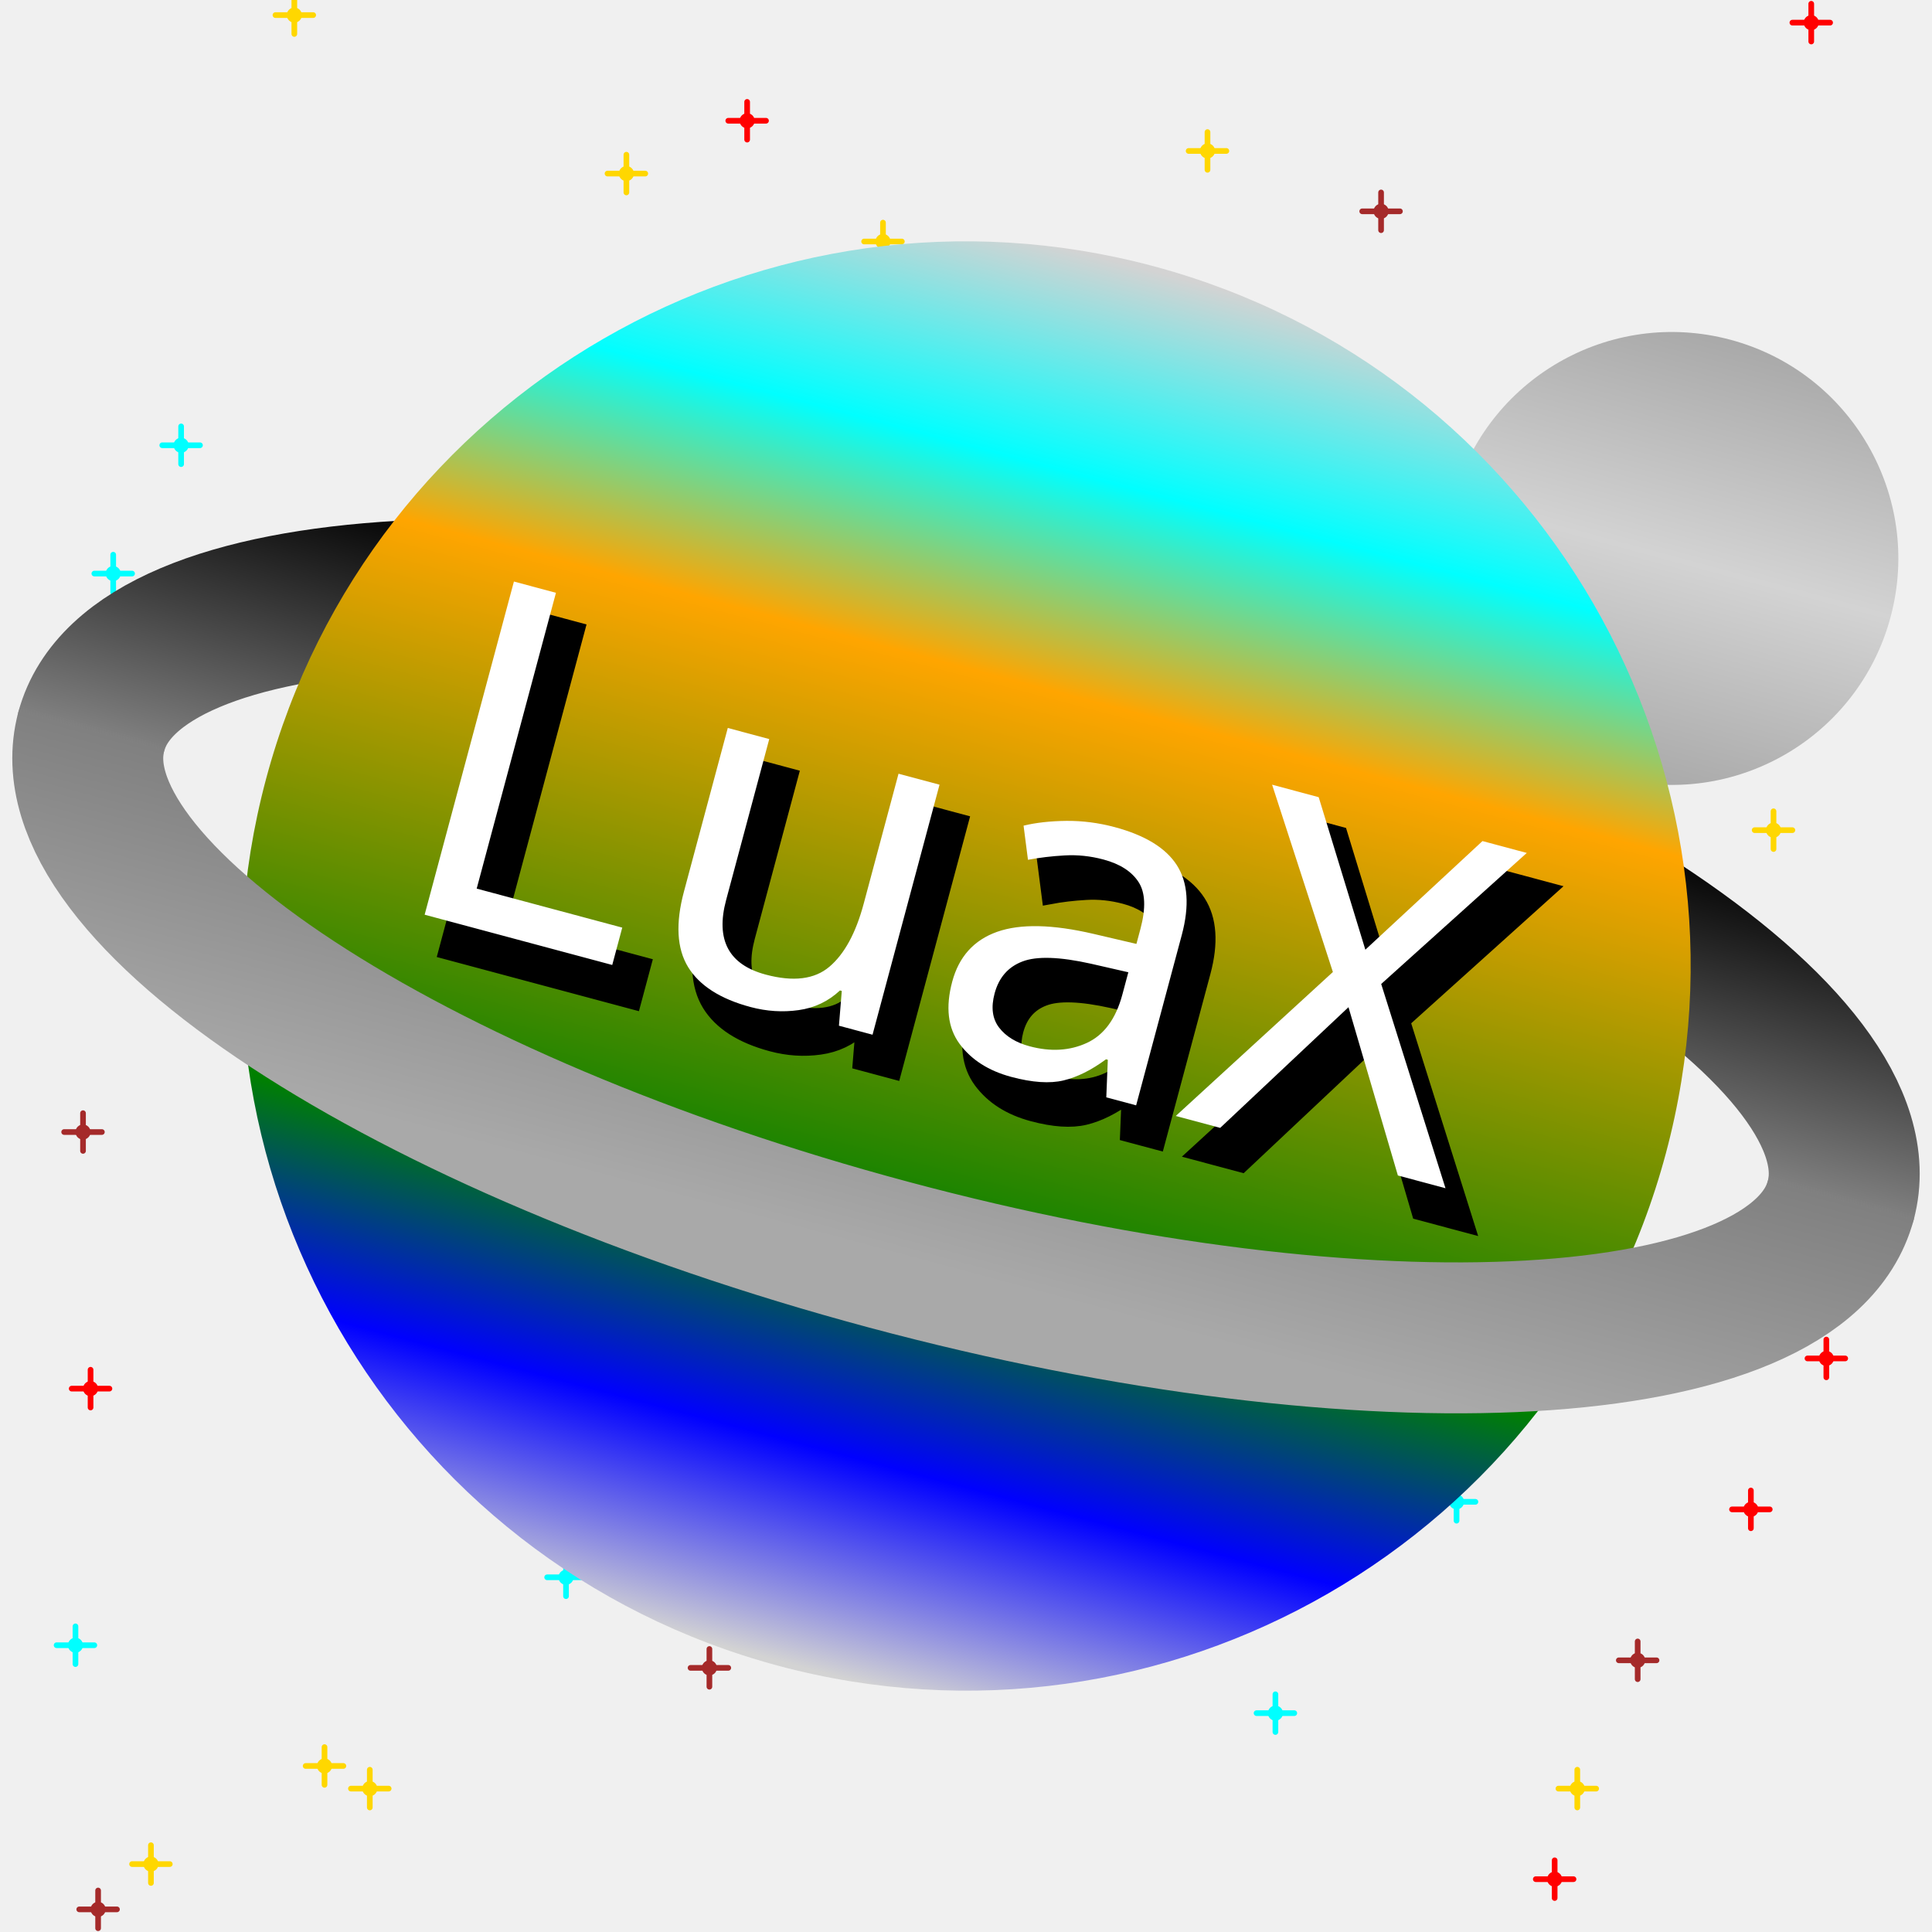
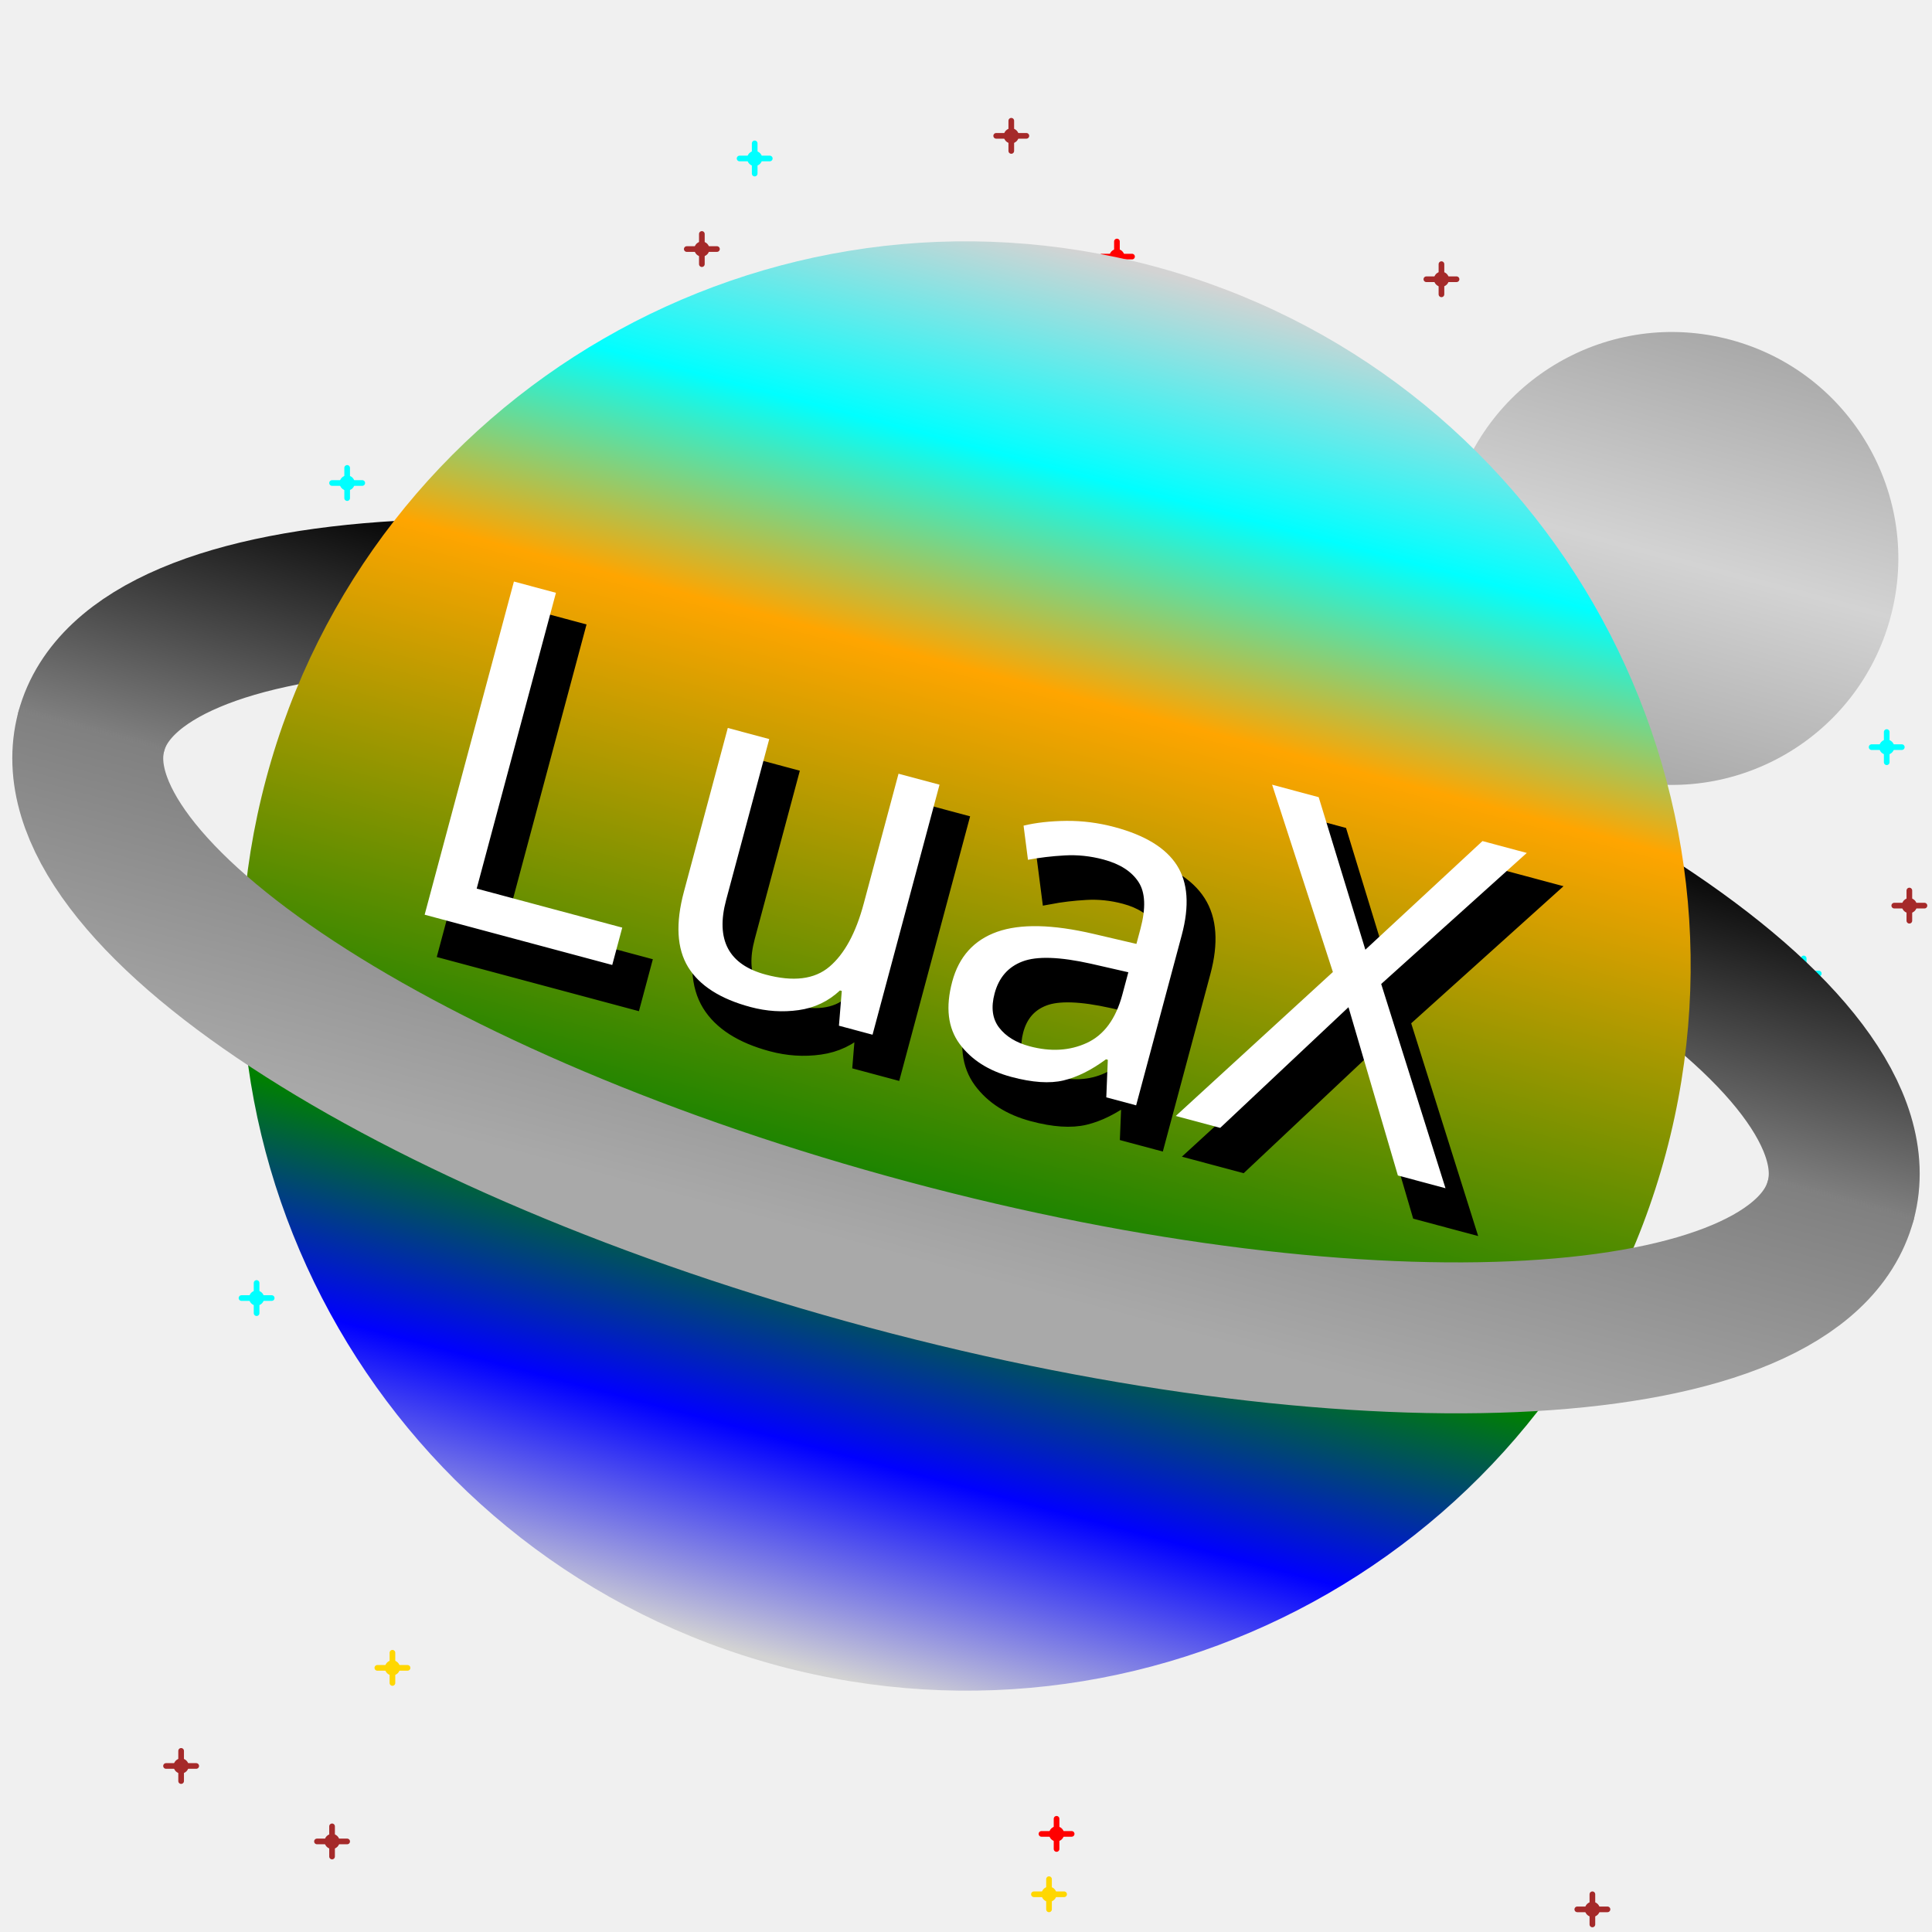
<svg xmlns="http://www.w3.org/2000/svg" font-family="Liberation Sans Bold" font-size="64" height="256" text-anchor="middle" version="1.1" width="256">
  <defs>
    <linearGradient id="PlanetGradient" x1="0" x2="0" y1="0" y2="1">
      <stop offset="0%" stop-color="lightgrey" />
      <stop offset="15%" stop-color="cyan" />
      <stop offset="30%" stop-color="orange" />
      <stop offset="70%" stop-color="green" />
      <stop offset="85%" stop-color="blue" />
      <stop offset="100%" stop-color="lightgrey" />
    </linearGradient>
    <linearGradient id="MoonGradient" x1="0" x2="0" y1="0" y2="1">
      <stop offset="0%" stop-color="darkgrey" />
      <stop offset="50%" stop-color="lightgrey" />
      <stop offset="100%" stop-color="darkgrey" />
    </linearGradient>
    <linearGradient id="TopRingGradient" x1="0" x2="0" y1="0" y2="1">
      <stop offset="0%" stop-color="black" stop-opacity="0" />
      <stop offset="49%" stop-color="grey" stop-opacity="0" />
      <stop offset="50%" stop-color="grey" stop-opacity="1" />
      <stop offset="100%" stop-color="darkgrey" stop-opacity="1" />
    </linearGradient>
    <linearGradient id="BottomRingGradient" x1="0" x2="0" y1="0" y2="1">
      <stop offset="0%" stop-color="black" stop-opacity="1" />
      <stop offset="50%" stop-color="grey" stop-opacity="1" />
      <stop offset="51%" stop-color="grey" stop-opacity="0" />
      <stop offset="100%" stop-color="darkgrey" stop-opacity="0" />
    </linearGradient>
  </defs>
  <g stroke-linecap="round" stroke-width="0.75">
-     <circle cx="84" cy="76" fill="brown" r="1" />
-     <line stroke="brown" x1="84" x2="84" y1="73.5" y2="78.5" />
-     <line stroke="brown" x1="81.5" x2="86.5" y1="76" y2="76" />
-     <circle cx="88" cy="198" fill="brown" r="1" />
-     <line stroke="brown" x1="88" x2="88" y1="195.5" y2="200.5" />
-     <line stroke="brown" x1="85.5" x2="90.5" y1="198" y2="198" />
-     <circle cx="75" cy="209" fill="cyan" r="1" />
-     <line stroke="cyan" x1="75" x2="75" y1="206.5" y2="211.5" />
-     <line stroke="cyan" x1="72.5" x2="77.5" y1="209" y2="209" />
-     <circle cx="94" cy="221" fill="brown" r="1" />
-     <line stroke="brown" x1="94" x2="94" y1="218.5" y2="223.5" />
-     <line stroke="brown" x1="91.5" x2="96.5" y1="221" y2="221" />
-     <circle cx="240" cy="3" fill="red" r="1" />
-     <line stroke="red" x1="240" x2="240" y1="0.5" y2="5.5" />
-     <line stroke="red" x1="237.5" x2="242.5" y1="3" y2="3" />
-     <circle cx="43" cy="234" fill="gold" r="1" />
-     <line stroke="gold" x1="43" x2="43" y1="231.5" y2="236.5" />
-     <line stroke="gold" x1="40.5" x2="45.5" y1="234" y2="234" />
-     <circle cx="127" cy="200" fill="cyan" r="1" />
-     <line stroke="cyan" x1="127" x2="127" y1="197.5" y2="202.5" />
-     <line stroke="cyan" x1="124.5" x2="129.5" y1="200" y2="200" />
-     <circle cx="217" cy="48" fill="cyan" r="1" />
-     <line stroke="cyan" x1="217" x2="217" y1="45.5" y2="50.5" />
-     <line stroke="cyan" x1="214.5" x2="219.5" y1="48" y2="48" />
-     <circle cx="221" cy="60" fill="cyan" r="1" />
-     <line stroke="cyan" x1="221" x2="221" y1="57.5" y2="62.5" />
-     <line stroke="cyan" x1="218.5" x2="223.5" y1="60" y2="60" />
-     <circle cx="193" cy="199" fill="cyan" r="1" />
-     <line stroke="cyan" x1="193" x2="193" y1="196.5" y2="201.5" />
-     <line stroke="cyan" x1="190.5" x2="195.5" y1="199" y2="199" />
-     <circle cx="13" cy="253" fill="brown" r="1" />
-     <line stroke="brown" x1="13" x2="13" y1="250.5" y2="255.5" />
-     <line stroke="brown" x1="10.5" x2="15.5" y1="253" y2="253" />
-     <circle cx="206" cy="249" fill="red" r="1" />
-     <line stroke="red" x1="206" x2="206" y1="246.5" y2="251.5" />
-     <line stroke="red" x1="203.5" x2="208.5" y1="249" y2="249" />
-     <circle cx="83" cy="23" fill="gold" r="1" />
-     <line stroke="gold" x1="83" x2="83" y1="20.5" y2="25.5" />
-     <line stroke="gold" x1="80.5" x2="85.5" y1="23" y2="23" />
-     <circle cx="242" cy="180" fill="red" r="1" />
-     <line stroke="red" x1="242" x2="242" y1="177.5" y2="182.5" />
-     <line stroke="red" x1="239.5" x2="244.5" y1="180" y2="180" />
-     <circle cx="20" cy="247" fill="gold" r="1" />
-     <line stroke="gold" x1="20" x2="20" y1="244.5" y2="249.5" />
-     <line stroke="gold" x1="17.5" x2="22.5" y1="247" y2="247" />
-     <circle cx="232" cy="200" fill="red" r="1" />
-     <line stroke="red" x1="232" x2="232" y1="197.5" y2="202.5" />
-     <line stroke="red" x1="229.5" x2="234.5" y1="200" y2="200" />
-     <circle cx="197" cy="110" fill="cyan" r="1" />
-     <line stroke="cyan" x1="197" x2="197" y1="107.5" y2="112.5" />
-     <line stroke="cyan" x1="194.5" x2="199.5" y1="110" y2="110" />
-     <circle cx="185" cy="126" fill="cyan" r="1" />
-     <line stroke="cyan" x1="185" x2="185" y1="123.5" y2="128.5" />
-     <line stroke="cyan" x1="182.5" x2="187.5" y1="126" y2="126" />
-     <circle cx="209" cy="237" fill="gold" r="1" />
-     <line stroke="gold" x1="209" x2="209" y1="234.5" y2="239.5" />
-     <line stroke="gold" x1="206.5" x2="211.5" y1="237" y2="237" />
-     <circle cx="24" cy="59" fill="cyan" r="1" />
-     <line stroke="cyan" x1="24" x2="24" y1="56.5" y2="61.5" />
-     <line stroke="cyan" x1="21.5" x2="26.5" y1="59" y2="59" />
-     <circle cx="160" cy="20" fill="gold" r="1" />
-     <line stroke="gold" x1="160" x2="160" y1="17.5" y2="22.5" />
-     <line stroke="gold" x1="157.5" x2="162.5" y1="20" y2="20" />
-     <circle cx="99" cy="115" fill="brown" r="1" />
-     <line stroke="brown" x1="99" x2="99" y1="112.5" y2="117.5" />
-     <line stroke="brown" x1="96.5" x2="101.5" y1="115" y2="115" />
-     <circle cx="99" cy="16" fill="red" r="1" />
-     <line stroke="red" x1="99" x2="99" y1="13.5" y2="18.5" />
-     <line stroke="red" x1="96.5" x2="101.5" y1="16" y2="16" />
-     <circle cx="169" cy="227" fill="cyan" r="1" />
-     <line stroke="cyan" x1="169" x2="169" y1="224.5" y2="229.5" />
-     <line stroke="cyan" x1="166.5" x2="171.5" y1="227" y2="227" />
-     <circle cx="235" cy="110" fill="gold" r="1" />
-     <line stroke="gold" x1="235" x2="235" y1="107.5" y2="112.5" />
-     <line stroke="gold" x1="232.5" x2="237.5" y1="110" y2="110" />
-     <circle cx="165" cy="113" fill="brown" r="1" />
-     <line stroke="brown" x1="165" x2="165" y1="110.5" y2="115.5" />
-     <line stroke="brown" x1="162.5" x2="167.5" y1="113" y2="113" />
-     <circle cx="84" cy="98" fill="red" r="1" />
-     <line stroke="red" x1="84" x2="84" y1="95.5" y2="100.5" />
-     <line stroke="red" x1="81.5" x2="86.5" y1="98" y2="98" />
-     <circle cx="183" cy="28" fill="brown" r="1" />
-     <line stroke="brown" x1="183" x2="183" y1="25.5" y2="30.5" />
-     <line stroke="brown" x1="180.5" x2="185.5" y1="28" y2="28" />
-     <circle cx="217" cy="220" fill="brown" r="1" />
-     <line stroke="brown" x1="217" x2="217" y1="217.5" y2="222.5" />
-     <line stroke="brown" x1="214.5" x2="219.5" y1="220" y2="220" />
-     <circle cx="75" cy="82" fill="brown" r="1" />
-     <line stroke="brown" x1="75" x2="75" y1="79.5" y2="84.5" />
-     <line stroke="brown" x1="72.5" x2="77.5" y1="82" y2="82" />
-     <circle cx="181" cy="182" fill="cyan" r="1" />
-     <line stroke="cyan" x1="181" x2="181" y1="179.5" y2="184.5" />
-     <line stroke="cyan" x1="178.5" x2="183.5" y1="182" y2="182" />
-     <circle cx="49" cy="237" fill="gold" r="1" />
-     <line stroke="gold" x1="49" x2="49" y1="234.5" y2="239.5" />
-     <line stroke="gold" x1="46.5" x2="51.5" y1="237" y2="237" />
-     <circle cx="238" cy="53" fill="gold" r="1" />
-     <line stroke="gold" x1="238" x2="238" y1="50.5" y2="55.5" />
-     <line stroke="gold" x1="235.5" x2="240.5" y1="53" y2="53" />
-     <circle cx="39" cy="2" fill="gold" r="1" />
-     <line stroke="gold" x1="39" x2="39" y1="-0.5" y2="4.5" />
-     <line stroke="gold" x1="36.5" x2="41.5" y1="2" y2="2" />
-     <circle cx="146" cy="137" fill="cyan" r="1" />
-     <line stroke="cyan" x1="146" x2="146" y1="134.5" y2="139.5" />
-     <line stroke="cyan" x1="143.5" x2="148.5" y1="137" y2="137" />
-     <circle cx="90" cy="110" fill="red" r="1" />
-     <line stroke="red" x1="90" x2="90" y1="107.5" y2="112.5" />
-     <line stroke="red" x1="87.5" x2="92.5" y1="110" y2="110" />
-     <circle cx="148" cy="130" fill="brown" r="1" />
-     <line stroke="brown" x1="148" x2="148" y1="127.5" y2="132.5" />
-     <line stroke="brown" x1="145.5" x2="150.5" y1="130" y2="130" />
-     <circle cx="138" cy="58" fill="gold" r="1" />
-     <line stroke="gold" x1="138" x2="138" y1="55.5" y2="60.5" />
-     <line stroke="gold" x1="135.5" x2="140.5" y1="58" y2="58" />
-     <circle cx="158" cy="52" fill="gold" r="1" />
-     <line stroke="gold" x1="158" x2="158" y1="49.5" y2="54.5" />
-     <line stroke="gold" x1="155.5" x2="160.5" y1="52" y2="52" />
-     <circle cx="12" cy="184" fill="red" r="1" />
-     <line stroke="red" x1="12" x2="12" y1="181.5" y2="186.5" />
-     <line stroke="red" x1="9.5" x2="14.5" y1="184" y2="184" />
-     <circle cx="11" cy="150" fill="brown" r="1" />
-     <line stroke="brown" x1="11" x2="11" y1="147.5" y2="152.5" />
-     <line stroke="brown" x1="8.5" x2="13.5" y1="150" y2="150" />
-     <circle cx="97" cy="178" fill="gold" r="1" />
-     <line stroke="gold" x1="97" x2="97" y1="175.5" y2="180.5" />
-     <line stroke="gold" x1="94.5" x2="99.5" y1="178" y2="178" />
-     <circle cx="225" cy="86" fill="gold" r="1" />
-     <line stroke="gold" x1="225" x2="225" y1="83.5" y2="88.5" />
-     <line stroke="gold" x1="222.5" x2="227.5" y1="86" y2="86" />
-     <circle cx="105" cy="106" fill="cyan" r="1" />
-     <line stroke="cyan" x1="105" x2="105" y1="103.5" y2="108.5" />
-     <line stroke="cyan" x1="102.5" x2="107.5" y1="106" y2="106" />
-     <circle cx="15" cy="76" fill="cyan" r="1" />
-     <line stroke="cyan" x1="15" x2="15" y1="73.5" y2="78.5" />
-     <line stroke="cyan" x1="12.5" x2="17.5" y1="76" y2="76" />
-     <circle cx="77" cy="91" fill="gold" r="1" />
-     <line stroke="gold" x1="77" x2="77" y1="88.5" y2="93.5" />
-     <line stroke="gold" x1="74.5" x2="79.5" y1="91" y2="91" />
-     <circle cx="241" cy="89" fill="cyan" r="1" />
-     <line stroke="cyan" x1="241" x2="241" y1="86.5" y2="91.5" />
-     <line stroke="cyan" x1="238.5" x2="243.5" y1="89" y2="89" />
-     <circle cx="117" cy="32" fill="gold" r="1" />
-     <line stroke="gold" x1="117" x2="117" y1="29.5" y2="34.5" />
-     <line stroke="gold" x1="114.5" x2="119.5" y1="32" y2="32" />
-     <circle cx="108" cy="132" fill="gold" r="1" />
-     <line stroke="gold" x1="108" x2="108" y1="129.5" y2="134.5" />
-     <line stroke="gold" x1="105.5" x2="110.5" y1="132" y2="132" />
-     <circle cx="10" cy="218" fill="cyan" r="1" />
-     <line stroke="cyan" x1="10" x2="10" y1="215.5" y2="220.5" />
-     <line stroke="cyan" x1="7.5" x2="12.5" y1="218" y2="218" />
+     <circle cx="253" cy="120" fill="brown" r="1" />
+     <line stroke="brown" x1="253" x2="253" y1="118" y2="122" />
+     <line stroke="brown" x1="251" x2="255" y1="120" y2="120" />
+     <circle cx="134" cy="18" fill="brown" r="1" />
+     <line stroke="brown" x1="134" x2="134" y1="16" y2="20" />
+     <line stroke="brown" x1="132" x2="136" y1="18" y2="18" />
+     <circle cx="146" cy="102" fill="cyan" r="1" />
+     <line stroke="cyan" x1="146" x2="146" y1="100" y2="104" />
+     <line stroke="cyan" x1="144" x2="148" y1="102" y2="102" />
+     <circle cx="191" cy="37" fill="brown" r="1" />
+     <line stroke="brown" x1="191" x2="191" y1="35" y2="39" />
+     <line stroke="brown" x1="189" x2="193" y1="37" y2="37" />
+     <circle cx="19" cy="85" fill="red" r="1" />
+     <line stroke="red" x1="19" x2="19" y1="83" y2="87" />
+     <line stroke="red" x1="17" x2="21" y1="85" y2="85" />
+     <circle cx="174" cy="209" fill="gold" r="1" />
+     <line stroke="gold" x1="174" x2="174" y1="207" y2="211" />
+     <line stroke="gold" x1="172" x2="176" y1="209" y2="209" />
+     <circle cx="194" cy="194" fill="cyan" r="1" />
+     <line stroke="cyan" x1="194" x2="194" y1="192" y2="196" />
+     <line stroke="cyan" x1="192" x2="196" y1="194" y2="194" />
+     <circle cx="157" cy="53" fill="cyan" r="1" />
+     <line stroke="cyan" x1="157" x2="157" y1="51" y2="55" />
+     <line stroke="cyan" x1="155" x2="159" y1="53" y2="53" />
+     <circle cx="46" cy="64" fill="cyan" r="1" />
+     <line stroke="cyan" x1="46" x2="46" y1="62" y2="66" />
+     <line stroke="cyan" x1="44" x2="48" y1="64" y2="64" />
+     <circle cx="250" cy="99" fill="cyan" r="1" />
+     <line stroke="cyan" x1="250" x2="250" y1="97" y2="101" />
+     <line stroke="cyan" x1="248" x2="252" y1="99" y2="99" />
+     <circle cx="93" cy="33" fill="brown" r="1" />
+     <line stroke="brown" x1="93" x2="93" y1="31" y2="35" />
+     <line stroke="brown" x1="91" x2="95" y1="33" y2="33" />
+     <circle cx="109" cy="209" fill="red" r="1" />
+     <line stroke="red" x1="109" x2="109" y1="207" y2="211" />
+     <line stroke="red" x1="107" x2="111" y1="209" y2="209" />
+     <circle cx="52" cy="221" fill="gold" r="1" />
+     <line stroke="gold" x1="52" x2="52" y1="219" y2="223" />
+     <line stroke="gold" x1="50" x2="54" y1="221" y2="221" />
+     <circle cx="127" cy="71" fill="red" r="1" />
+     <line stroke="red" x1="127" x2="127" y1="69" y2="73" />
+     <line stroke="red" x1="125" x2="129" y1="71" y2="71" />
+     <circle cx="139" cy="251" fill="gold" r="1" />
+     <line stroke="gold" x1="139" x2="139" y1="249" y2="253" />
+     <line stroke="gold" x1="137" x2="141" y1="251" y2="251" />
+     <circle cx="148" cy="34" fill="red" r="1" />
+     <line stroke="red" x1="148" x2="148" y1="32" y2="36" />
+     <line stroke="red" x1="146" x2="150" y1="34" y2="34" />
+     <circle cx="166" cy="182" fill="cyan" r="1" />
+     <line stroke="cyan" x1="166" x2="166" y1="180" y2="184" />
+     <line stroke="cyan" x1="164" x2="168" y1="182" y2="182" />
+     <circle cx="100" cy="21" fill="cyan" r="1" />
+     <line stroke="cyan" x1="100" x2="100" y1="19" y2="23" />
+     <line stroke="cyan" x1="98" x2="102" y1="21" y2="21" />
+     <circle cx="216" cy="141" fill="gold" r="1" />
+     <line stroke="gold" x1="216" x2="216" y1="139" y2="143" />
+     <line stroke="gold" x1="214" x2="218" y1="141" y2="141" />
+     <circle cx="34" cy="172" fill="cyan" r="1" />
+     <line stroke="cyan" x1="34" x2="34" y1="170" y2="174" />
+     <line stroke="cyan" x1="32" x2="36" y1="172" y2="172" />
+     <circle cx="171" cy="46" fill="gold" r="1" />
+     <line stroke="gold" x1="171" x2="171" y1="44" y2="48" />
+     <line stroke="gold" x1="169" x2="173" y1="46" y2="46" />
+     <circle cx="100" cy="164" fill="brown" r="1" />
+     <line stroke="brown" x1="100" x2="100" y1="162" y2="166" />
+     <line stroke="brown" x1="98" x2="102" y1="164" y2="164" />
+     <circle cx="21" cy="92" fill="red" r="1" />
+     <line stroke="red" x1="21" x2="21" y1="90" y2="94" />
+     <line stroke="red" x1="19" x2="23" y1="92" y2="92" />
+     <circle cx="239" cy="129" fill="cyan" r="1" />
+     <line stroke="cyan" x1="239" x2="239" y1="127" y2="131" />
+     <line stroke="cyan" x1="237" x2="241" y1="129" y2="129" />
+     <circle cx="127" cy="45" fill="gold" r="1" />
+     <line stroke="gold" x1="127" x2="127" y1="43" y2="47" />
+     <line stroke="gold" x1="125" x2="129" y1="45" y2="45" />
+     <circle cx="24" cy="234" fill="brown" r="1" />
+     <line stroke="brown" x1="24" x2="24" y1="232" y2="236" />
+     <line stroke="brown" x1="22" x2="26" y1="234" y2="234" />
+     <circle cx="140" cy="243" fill="red" r="1" />
+     <line stroke="red" x1="140" x2="140" y1="241" y2="245" />
+     <line stroke="red" x1="138" x2="142" y1="243" y2="243" />
+     <circle cx="211" cy="253" fill="brown" r="1" />
+     <line stroke="brown" x1="211" x2="211" y1="251" y2="255" />
+     <line stroke="brown" x1="209" x2="213" y1="253" y2="253" />
+     <circle cx="138" cy="176" fill="brown" r="1" />
+     <line stroke="brown" x1="138" x2="138" y1="174" y2="178" />
+     <line stroke="brown" x1="136" x2="140" y1="176" y2="176" />
+     <circle cx="44" cy="244" fill="brown" r="1" />
+     <line stroke="brown" x1="44" x2="44" y1="242" y2="246" />
+     <line stroke="brown" x1="42" x2="46" y1="244" y2="244" />
  </g>
  <g transform="translate(128, 128) rotate(15)">
    <circle cx="76.37" cy="-76.37" fill="url(#MoonGradient)" r="30" />
    <ellipse fill-opacity="0" rx="120" ry="39.6" stroke="url(#BottomRingGradient)" stroke-width="20" />
    <circle fill="url(#PlanetGradient)" r="96" />
    <text dx="0" dy="16.0" fill="black" stroke="black" stroke-width="2">LuaX</text>
    <text dx="-4.0" dy="12.0" fill="white">LuaX</text>
    <ellipse fill-opacity="0" rx="120" ry="39.6" stroke="url(#TopRingGradient)" stroke-width="20" />
  </g>
</svg>
